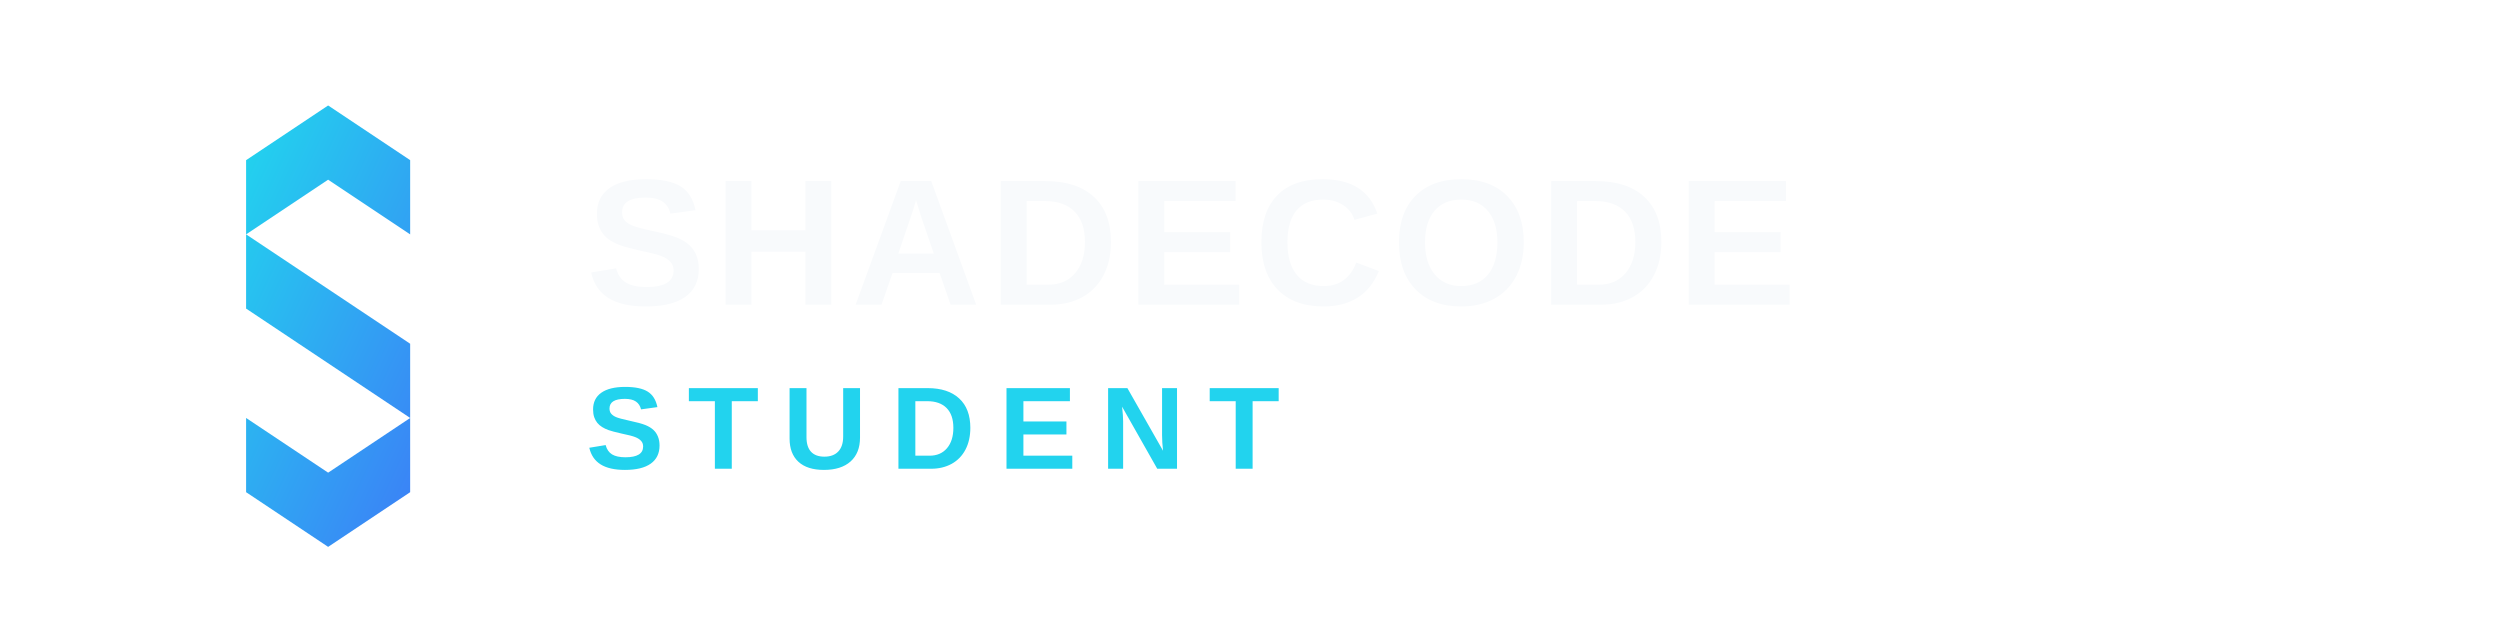
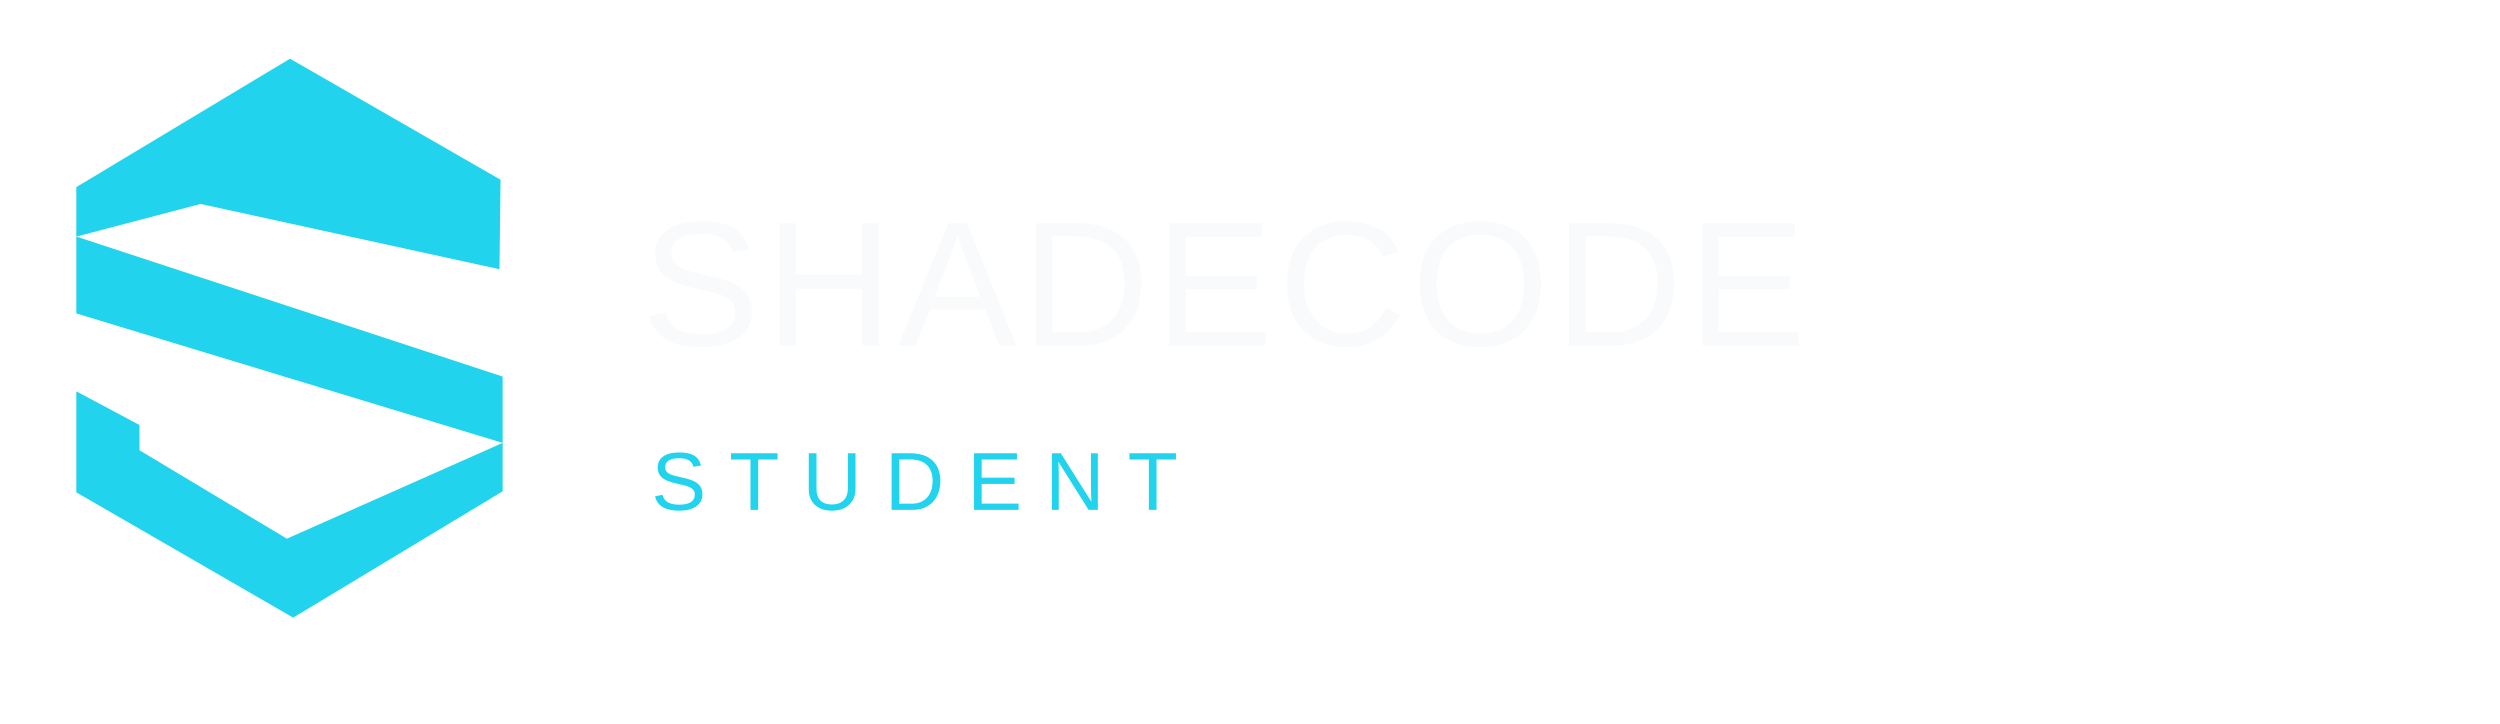
- <svg xmlns="http://www.w3.org/2000/svg" viewBox="0 0 640 160" role="img" aria-labelledby="title desc">
-   <defs>
-     <linearGradient id="shadecodeLogoGradient" x1="10%" y1="0%" x2="90%" y2="100%">
-       <stop offset="0%" stop-color="#22D3EE" />
-       <stop offset="100%" stop-color="#3B82F6" />
-     </linearGradient>
-   </defs>
-   <path fill="url(#shadecodeLogoGradient)" d="M105 41L84 27L63 41V60L84 74L105 88V107L84 121L63 107V126L84 140L105 126V107L84 93L63 79V60L84 46L105 60Z" />
-   <text x="150" y="78" font-family="Arial, Helvetica, sans-serif" font-weight="800" font-size="46" letter-spacing="2" fill="#F8FAFC">SHADECODE</text>
-   <text x="150" y="120" font-family="Arial, Helvetica, sans-serif" font-weight="700" font-size="30" letter-spacing="6" fill="#22D3EE">STUDENT</text>
+ <svg xmlns="http://www.w3.org/2000/svg" viewBox="0 0 760 220" role="img" aria-labelledby="title desc">
+   <g fill="#22D3EE" transform="translate(0 10) scale(.32)">
+     <path d="M72.5 146.5 275.5 24.5 475.5 139.5 474.5 224.5 190.5 162.5 72.5 193.5Z" />
+     <path d="M72.5 193.5 477.5 326.5 477.5 389.5 72.5 266.5Z" />
+     <path d="M72.5 340.5 132.5 372.5 132.5 396.5 272.5 480.5 477.5 389.5 477.5 435.5 278.5 555.5 72.5 436.5Z" />
+   </g>
+   <text x="195" y="105" font-family="Michroma, Arial, Helvetica, sans-serif" font-weight="400" font-size="54" letter-spacing="1.5" fill="#F8FAFC">SHADECODE</text>
+   <text x="198" y="155" font-family="Michroma, Arial, Helvetica, sans-serif" font-weight="400" font-size="25" letter-spacing="7" fill="#22D3EE">STUDENT</text>
</svg>
